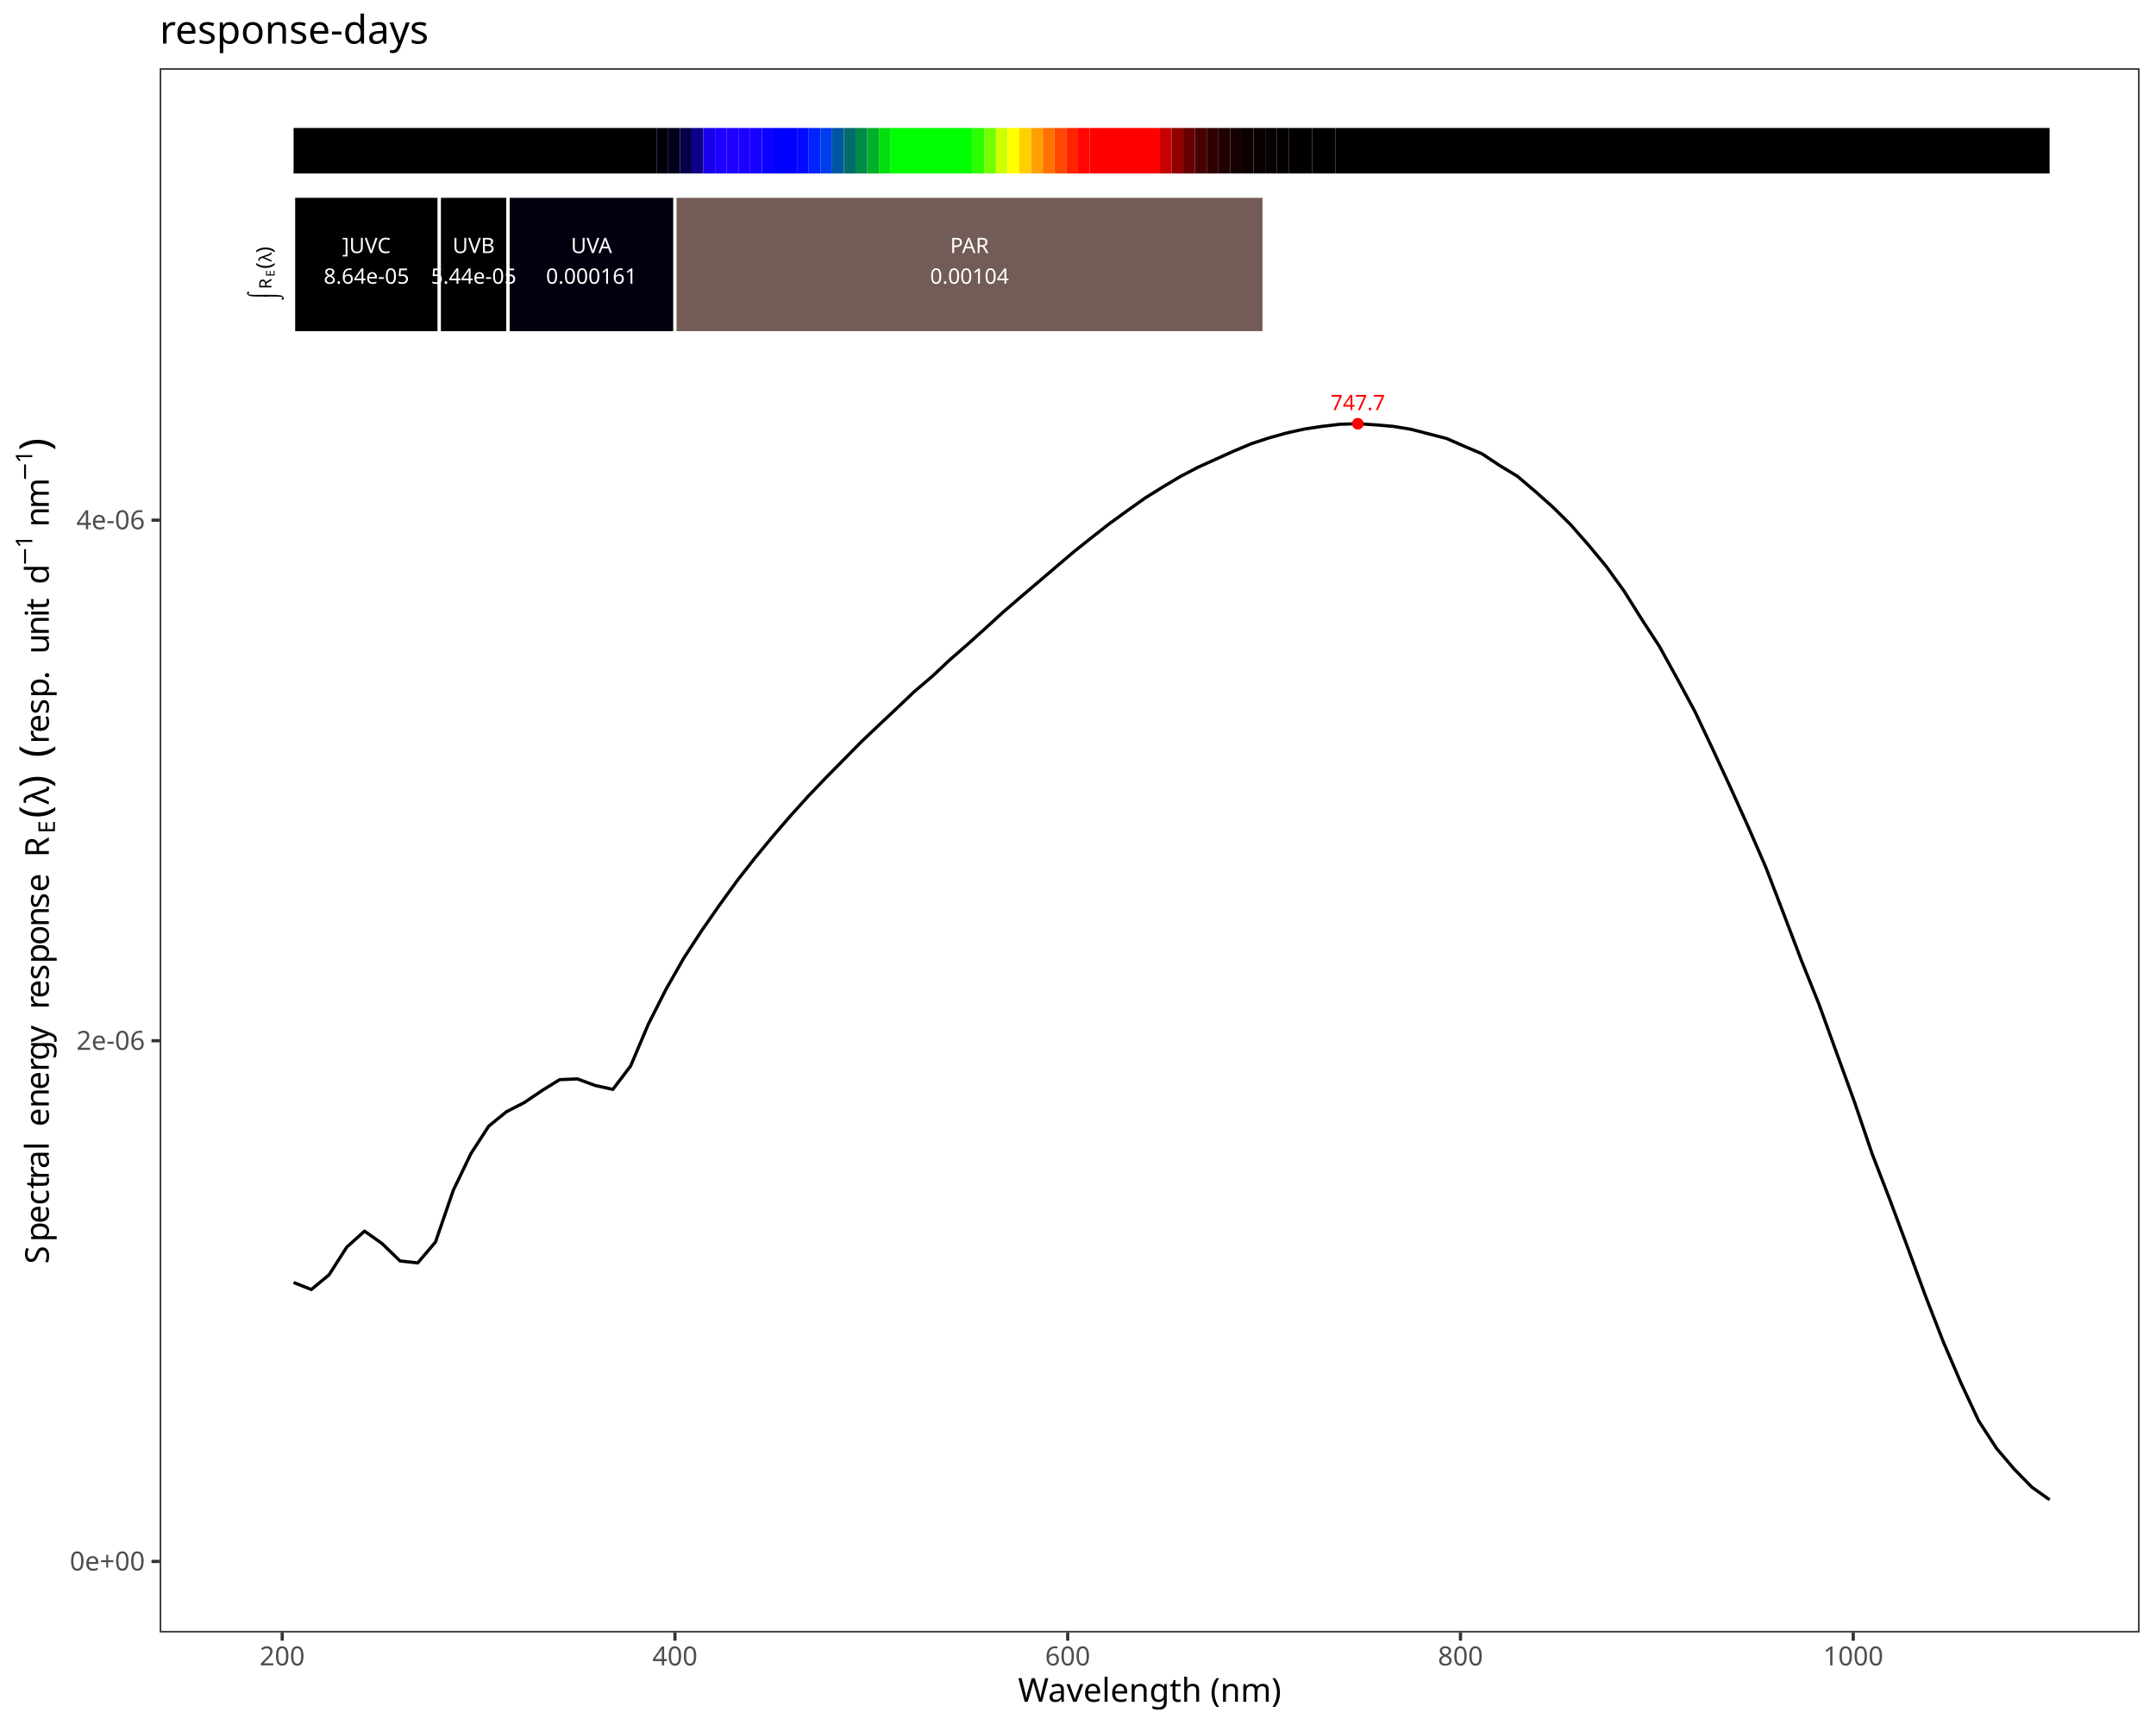
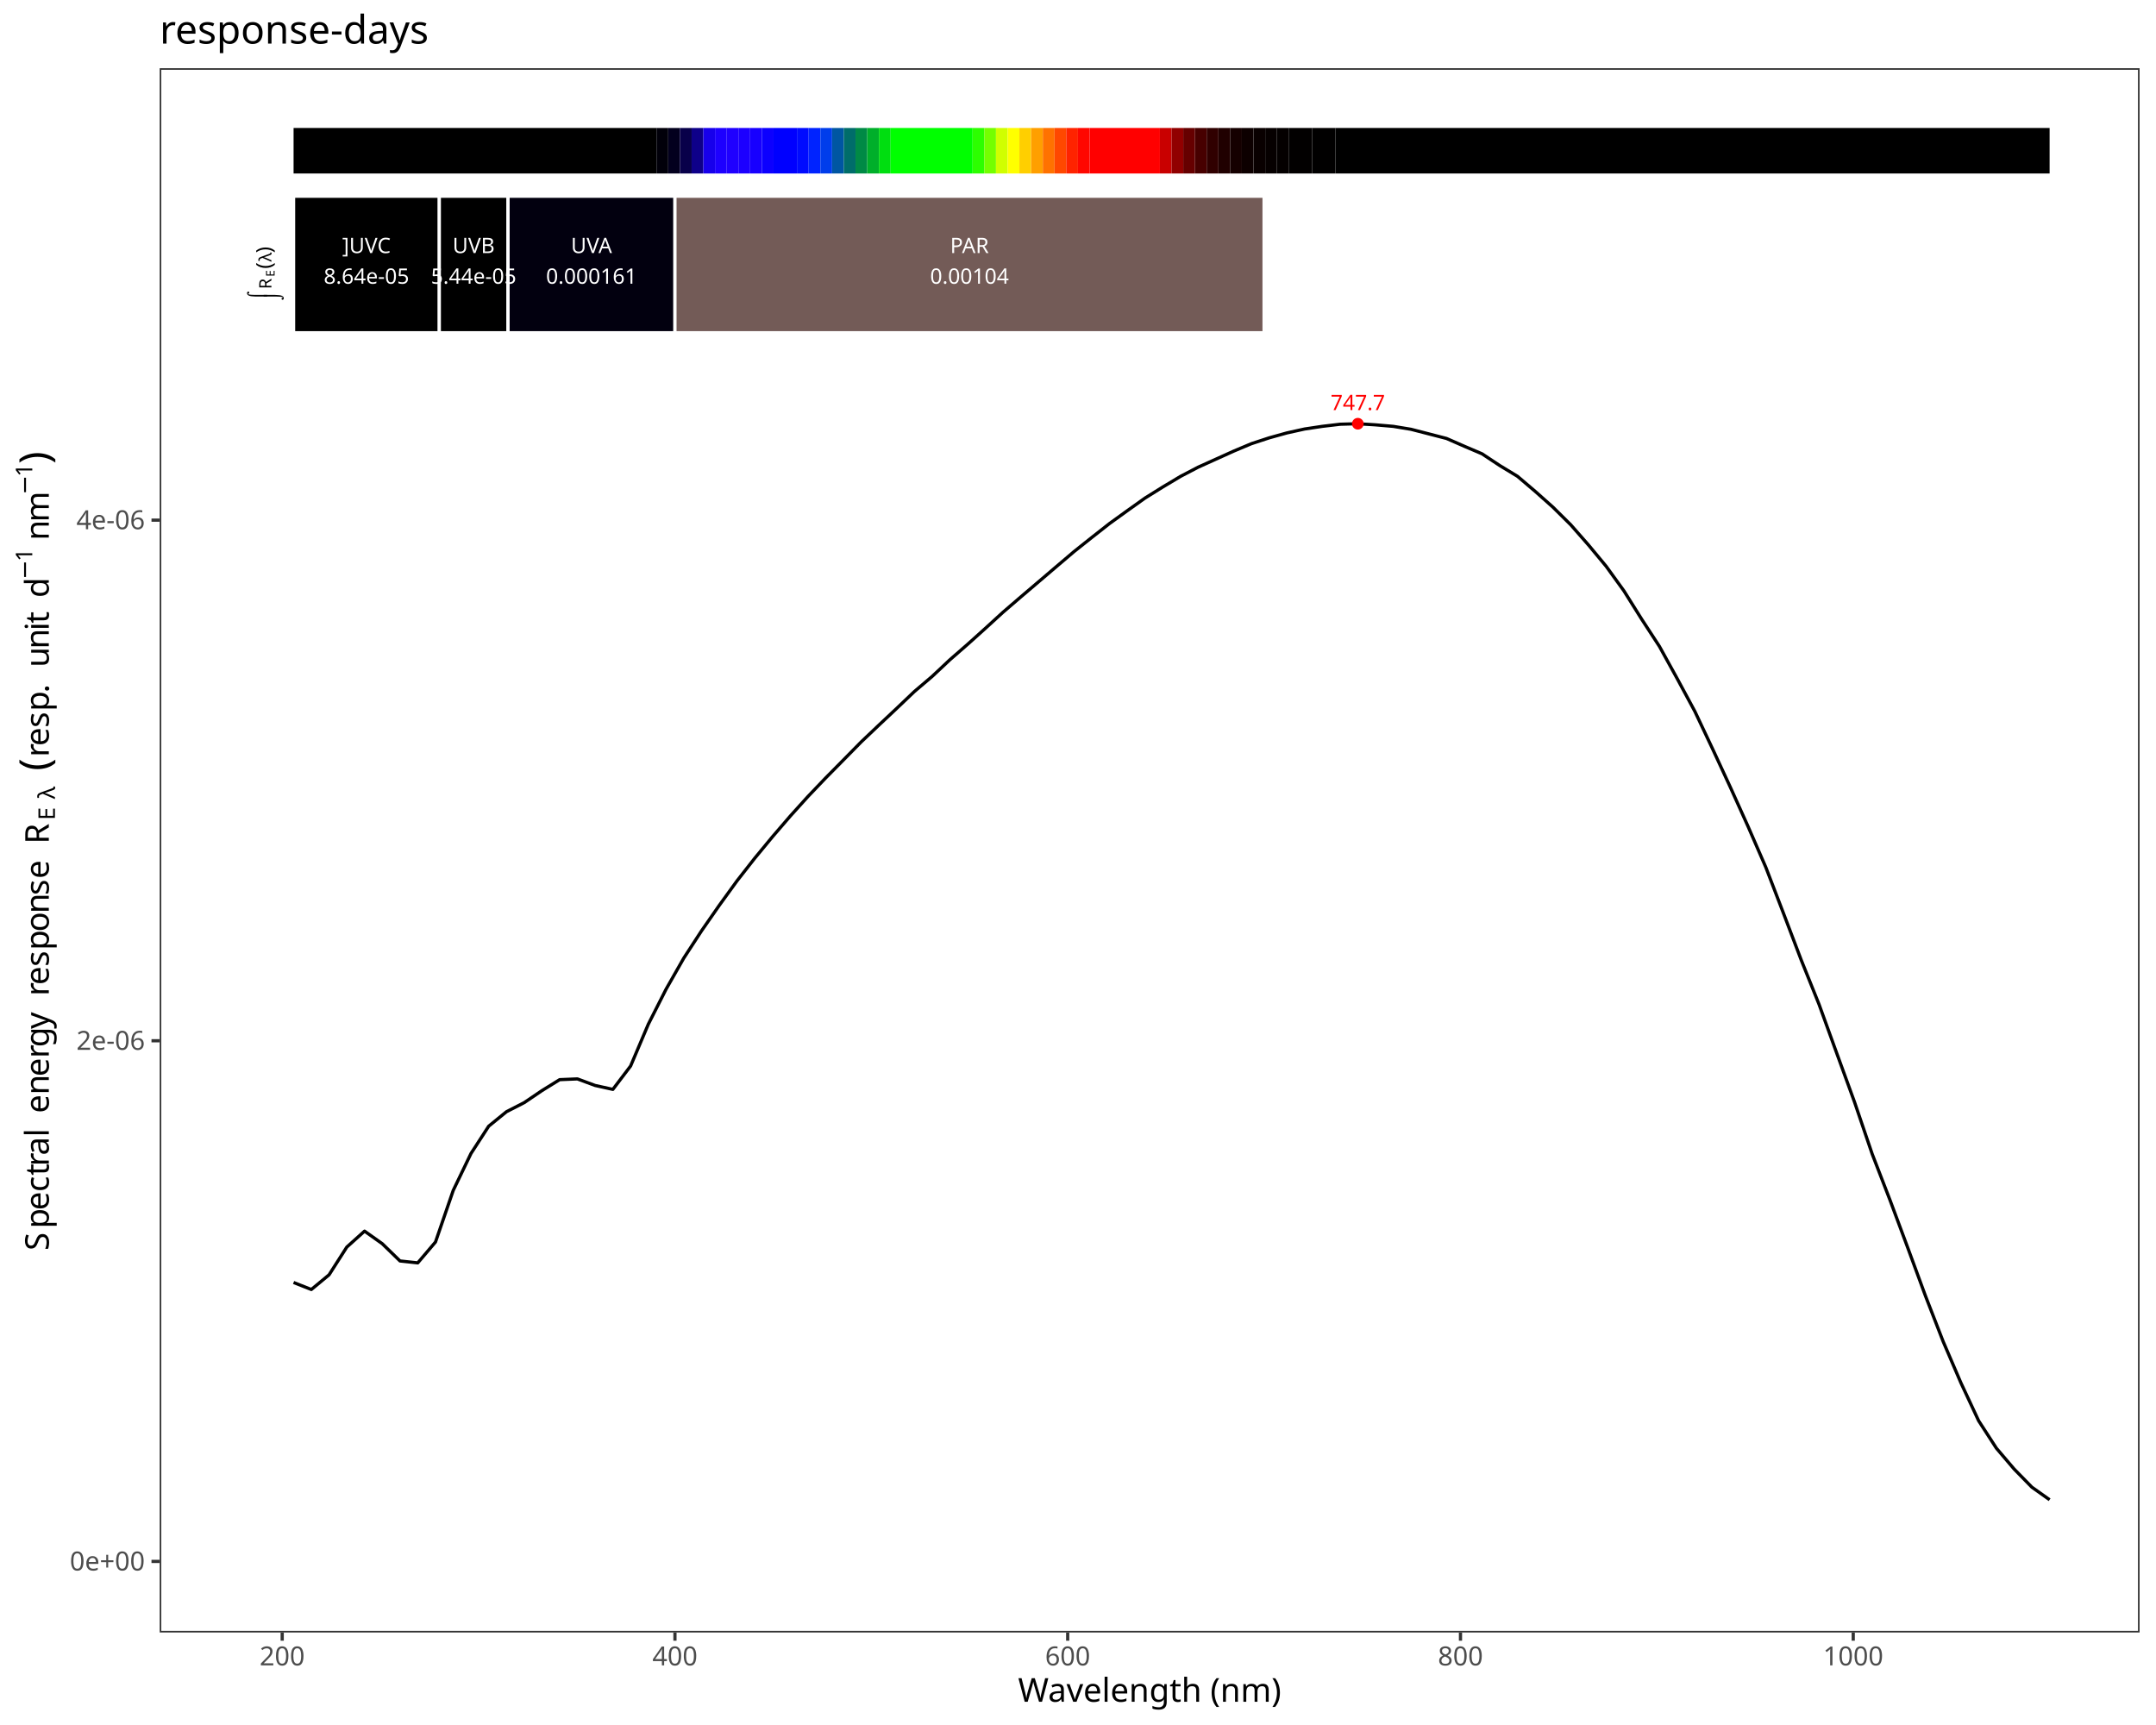
<svg xmlns="http://www.w3.org/2000/svg" class="svglite" data-engine-version="2.0" width="720.00pt" height="576.00pt" viewBox="0 0 720.00 576.00">
  <defs>
    <style type="text/css">
    .svglite line, .svglite polyline, .svglite polygon, .svglite path, .svglite rect, .svglite circle {
      fill: none;
      stroke: #000000;
      stroke-linecap: round;
      stroke-linejoin: round;
      stroke-miterlimit: 10.00;
    }
  </style>
  </defs>
  <rect width="100%" height="100%" style="stroke: none; fill: #FFFFFF;" />
  <defs>
    <clipPath id="cpMC4wMHw3MjAuMDB8MC4wMHw1NzYuMDA=">
      <rect x="0.00" y="0.00" width="720.00" height="576.00" />
    </clipPath>
  </defs>
  <g clip-path="url(#cpMC4wMHw3MjAuMDB8MC4wMHw1NzYuMDA=)">
    <rect x="0.00" y="0.00" width="720.00" height="576.00" style="stroke-width: 1.07; stroke: #FFFFFF; fill: #FFFFFF;" />
  </g>
  <defs>
    <clipPath id="cpNTMuMzN8NzE0LjUyfDIyLjc4fDU0NS4xMQ==">
      <rect x="53.33" y="22.78" width="661.19" height="522.33" />
    </clipPath>
  </defs>
  <g clip-path="url(#cpNTMuMzN8NzE0LjUyfDIyLjc4fDU0NS4xMQ==)">
    <rect x="53.33" y="22.78" width="661.19" height="522.33" style="stroke-width: 1.07; stroke: none; fill: #FFFFFF;" />
    <polyline points="98.04,428.24 103.97,430.58 109.89,425.68 115.81,416.42 121.74,411.09 127.66,415.29 133.58,421.05 139.51,421.69 145.43,414.73 151.36,397.49 157.28,385.18 163.20,376.05 169.13,371.22 175.05,368.19 180.97,364.18 186.90,360.51 192.82,360.26 198.74,362.45 204.67,363.76 210.59,355.96 216.51,341.99 222.44,330.30 228.36,319.91 234.28,310.82 240.21,302.30 246.13,294.13 252.05,286.57 257.98,279.39 263.90,272.51 269.82,265.96 275.75,259.75 281.67,253.76 287.59,247.74 293.52,242.11 299.44,236.55 305.37,230.90 311.29,225.87 317.21,220.31 323.14,215.14 329.06,209.82 334.98,204.41 340.91,199.31 346.83,194.27 352.75,189.22 358.68,184.18 364.60,179.47 370.52,174.82 376.45,170.54 382.37,166.32 388.29,162.63 394.22,159.08 400.14,155.99 406.06,153.32 411.99,150.64 417.91,148.15 423.83,146.21 429.76,144.56 435.68,143.25 441.60,142.36 447.53,141.66 453.45,141.49 459.38,141.86 465.30,142.37 471.22,143.35 477.15,144.88 483.07,146.41 488.99,149.00 494.92,151.53 500.84,155.45 506.76,159.04 512.69,164.08 518.61,169.35 524.53,175.21 530.46,181.96 536.38,189.09 542.30,197.28 548.23,206.74 554.15,215.81 560.07,226.54 566.00,237.54 571.92,250.06 577.84,262.84 583.77,275.98 589.69,289.58 595.61,305.00 601.54,320.61 607.46,335.34 613.38,351.68 619.31,367.96 625.23,385.36 631.16,400.70 637.08,416.59 643.00,432.69 648.93,447.97 654.85,461.75 660.77,474.42 666.70,483.58 672.62,490.53 678.54,496.58 684.47,500.79 " style="stroke-width: 1.07; stroke-linecap: butt;" />
    <text x="453.45" y="136.94" text-anchor="middle" style="font-size: 7.11px; fill: #FF0000; font-family: sans;" textLength="17.80px" lengthAdjust="spacingAndGlyphs">747.7</text>
    <circle cx="453.45" cy="141.49" r="1.95" style="stroke-width: 0.71; stroke: none; fill: #FF0000;" />
    <rect x="98.04" y="42.73" width="121.19" height="15.20" style="stroke-width: 1.07; stroke: none; stroke-linecap: square; stroke-linejoin: miter; fill: #000000;" />
    <rect x="219.24" y="42.73" width="3.91" height="15.20" style="stroke-width: 1.07; stroke: none; stroke-linecap: square; stroke-linejoin: miter; fill: #01000A;" />
    <rect x="223.15" y="42.73" width="3.91" height="15.20" style="stroke-width: 1.07; stroke: none; stroke-linecap: square; stroke-linejoin: miter; fill: #03001E;" />
    <rect x="227.06" y="42.73" width="3.91" height="15.20" style="stroke-width: 1.07; stroke: none; stroke-linecap: square; stroke-linejoin: miter; fill: #08004A;" />
    <rect x="230.97" y="42.73" width="3.91" height="15.20" style="stroke-width: 1.07; stroke: none; stroke-linecap: square; stroke-linejoin: miter; fill: #0E0089;" />
    <rect x="234.88" y="42.73" width="3.91" height="15.20" style="stroke-width: 1.07; stroke: none; stroke-linecap: square; stroke-linejoin: miter; fill: #1700EB;" />
    <rect x="238.79" y="42.73" width="3.91" height="15.20" style="stroke-width: 1.07; stroke: none; stroke-linecap: square; stroke-linejoin: miter; fill: #1D00FF;" />
    <rect x="242.70" y="42.73" width="3.91" height="15.20" style="stroke-width: 1.07; stroke: none; stroke-linecap: square; stroke-linejoin: miter; fill: #1F00FF;" />
    <rect x="246.60" y="42.73" width="3.91" height="15.20" style="stroke-width: 1.07; stroke: none; stroke-linecap: square; stroke-linejoin: miter; fill: #1C00FF;" />
    <rect x="250.51" y="42.73" width="3.91" height="15.20" style="stroke-width: 1.07; stroke: none; stroke-linecap: square; stroke-linejoin: miter; fill: #1700FF;" />
    <rect x="254.42" y="42.73" width="3.91" height="15.20" style="stroke-width: 1.07; stroke: none; stroke-linecap: square; stroke-linejoin: miter; fill: #0C00FF;" />
    <rect x="258.33" y="42.73" width="7.82" height="15.20" style="stroke-width: 1.07; stroke: none; stroke-linecap: square; stroke-linejoin: miter; fill: #0000FF;" />
    <rect x="266.15" y="42.73" width="3.91" height="15.20" style="stroke-width: 1.07; stroke: none; stroke-linecap: square; stroke-linejoin: miter; fill: #000BFF;" />
    <rect x="270.06" y="42.73" width="3.91" height="15.20" style="stroke-width: 1.07; stroke: none; stroke-linecap: square; stroke-linejoin: miter; fill: #0023FF;" />
    <rect x="273.97" y="42.73" width="3.91" height="15.20" style="stroke-width: 1.07; stroke: none; stroke-linecap: square; stroke-linejoin: miter; fill: #003DEB;" />
    <rect x="277.88" y="42.73" width="3.91" height="15.20" style="stroke-width: 1.07; stroke: none; stroke-linecap: square; stroke-linejoin: miter; fill: #0056A2;" />
    <rect x="281.79" y="42.73" width="3.91" height="15.20" style="stroke-width: 1.07; stroke: none; stroke-linecap: square; stroke-linejoin: miter; fill: #006D6A;" />
    <rect x="285.70" y="42.73" width="3.91" height="15.20" style="stroke-width: 1.07; stroke: none; stroke-linecap: square; stroke-linejoin: miter; fill: #008A45;" />
    <rect x="289.61" y="42.73" width="3.91" height="15.20" style="stroke-width: 1.07; stroke: none; stroke-linecap: square; stroke-linejoin: miter; fill: #00AF2A;" />
    <rect x="293.52" y="42.73" width="3.91" height="15.20" style="stroke-width: 1.07; stroke: none; stroke-linecap: square; stroke-linejoin: miter; fill: #00DE10;" />
    <rect x="297.43" y="42.73" width="27.37" height="15.20" style="stroke-width: 1.07; stroke: none; stroke-linecap: square; stroke-linejoin: miter; fill: #00FF00;" />
    <rect x="324.79" y="42.73" width="3.91" height="15.20" style="stroke-width: 1.07; stroke: none; stroke-linecap: square; stroke-linejoin: miter; fill: #2CFF00;" />
    <rect x="328.70" y="42.73" width="3.91" height="15.20" style="stroke-width: 1.07; stroke: none; stroke-linecap: square; stroke-linejoin: miter; fill: #74FF00;" />
    <rect x="332.61" y="42.73" width="3.91" height="15.20" style="stroke-width: 1.07; stroke: none; stroke-linecap: square; stroke-linejoin: miter; fill: #D0FF00;" />
    <rect x="336.52" y="42.73" width="3.91" height="15.20" style="stroke-width: 1.07; stroke: none; stroke-linecap: square; stroke-linejoin: miter; fill: #FFFF00;" />
    <rect x="340.43" y="42.73" width="3.91" height="15.20" style="stroke-width: 1.07; stroke: none; stroke-linecap: square; stroke-linejoin: miter; fill: #FFCF00;" />
    <rect x="344.34" y="42.73" width="3.91" height="15.20" style="stroke-width: 1.07; stroke: none; stroke-linecap: square; stroke-linejoin: miter; fill: #FF9F00;" />
    <rect x="348.25" y="42.73" width="3.91" height="15.20" style="stroke-width: 1.07; stroke: none; stroke-linecap: square; stroke-linejoin: miter; fill: #FF7200;" />
    <rect x="352.16" y="42.73" width="3.91" height="15.20" style="stroke-width: 1.07; stroke: none; stroke-linecap: square; stroke-linejoin: miter; fill: #FF4800;" />
    <rect x="356.07" y="42.73" width="3.91" height="15.20" style="stroke-width: 1.07; stroke: none; stroke-linecap: square; stroke-linejoin: miter; fill: #FF2300;" />
    <rect x="359.98" y="42.73" width="3.91" height="15.20" style="stroke-width: 1.07; stroke: none; stroke-linecap: square; stroke-linejoin: miter; fill: #FF0700;" />
    <rect x="363.89" y="42.73" width="23.46" height="15.20" style="stroke-width: 1.07; stroke: none; stroke-linecap: square; stroke-linejoin: miter; fill: #FF0000;" />
    <rect x="387.35" y="42.73" width="3.91" height="15.20" style="stroke-width: 1.07; stroke: none; stroke-linecap: square; stroke-linejoin: miter; fill: #C90000;" />
    <rect x="391.26" y="42.73" width="3.91" height="15.20" style="stroke-width: 1.07; stroke: none; stroke-linecap: square; stroke-linejoin: miter; fill: #910000;" />
    <rect x="395.16" y="42.73" width="3.91" height="15.20" style="stroke-width: 1.07; stroke: none; stroke-linecap: square; stroke-linejoin: miter; fill: #660000;" />
    <rect x="399.07" y="42.73" width="3.91" height="15.20" style="stroke-width: 1.07; stroke: none; stroke-linecap: square; stroke-linejoin: miter; fill: #470000;" />
    <rect x="402.98" y="42.73" width="3.91" height="15.20" style="stroke-width: 1.07; stroke: none; stroke-linecap: square; stroke-linejoin: miter; fill: #300000;" />
    <rect x="406.89" y="42.73" width="3.91" height="15.20" style="stroke-width: 1.07; stroke: none; stroke-linecap: square; stroke-linejoin: miter; fill: #200000;" />
    <rect x="410.80" y="42.73" width="3.91" height="15.20" style="stroke-width: 1.07; stroke: none; stroke-linecap: square; stroke-linejoin: miter; fill: #150000;" />
    <rect x="414.71" y="42.73" width="3.91" height="15.20" style="stroke-width: 1.07; stroke: none; stroke-linecap: square; stroke-linejoin: miter; fill: #0D0000;" />
    <rect x="418.62" y="42.73" width="3.91" height="15.20" style="stroke-width: 1.07; stroke: none; stroke-linecap: square; stroke-linejoin: miter; fill: #090000;" />
    <rect x="422.53" y="42.73" width="3.91" height="15.20" style="stroke-width: 1.07; stroke: none; stroke-linecap: square; stroke-linejoin: miter; fill: #060000;" />
    <rect x="426.44" y="42.73" width="3.91" height="15.20" style="stroke-width: 1.07; stroke: none; stroke-linecap: square; stroke-linejoin: miter; fill: #040000;" />
    <rect x="430.35" y="42.73" width="7.82" height="15.20" style="stroke-width: 1.07; stroke: none; stroke-linecap: square; stroke-linejoin: miter; fill: #020000;" />
    <rect x="438.17" y="42.73" width="7.82" height="15.20" style="stroke-width: 1.07; stroke: none; stroke-linecap: square; stroke-linejoin: miter; fill: #010000;" />
    <rect x="445.99" y="42.73" width="238.48" height="15.20" style="stroke-width: 1.07; stroke: none; stroke-linecap: square; stroke-linejoin: miter; fill: #000000;" />
    <rect x="98.04" y="65.52" width="48.66" height="45.59" style="stroke-width: 1.07; stroke: #FFFFFF; stroke-linecap: square; stroke-linejoin: miter; fill: #000000;" />
    <rect x="146.71" y="65.52" width="22.95" height="45.59" style="stroke-width: 1.07; stroke: #FFFFFF; stroke-linecap: square; stroke-linejoin: miter; fill: #000000;" />
    <rect x="169.66" y="65.52" width="55.74" height="45.59" style="stroke-width: 1.07; stroke: #FFFFFF; stroke-linecap: square; stroke-linejoin: miter; fill: #02000F;" />
    <rect x="225.40" y="65.52" width="196.74" height="45.59" style="stroke-width: 1.07; stroke: #FFFFFF; stroke-linecap: square; stroke-linejoin: miter; fill: #735B57;" />
    <text x="122.38" y="84.50" text-anchor="middle" style="font-size: 7.11px; fill: #FFFFFF; font-family: sans;" textLength="17.00px" lengthAdjust="spacingAndGlyphs">]UVC</text>
    <text x="122.38" y="94.74" text-anchor="middle" style="font-size: 7.11px; fill: #FFFFFF; font-family: sans;" textLength="28.08px" lengthAdjust="spacingAndGlyphs">8.64e-05</text>
    <text x="158.18" y="84.50" text-anchor="middle" style="font-size: 7.11px; fill: #FFFFFF; font-family: sans;" textLength="14.63px" lengthAdjust="spacingAndGlyphs">UVB</text>
    <text x="158.18" y="94.74" text-anchor="middle" style="font-size: 7.11px; fill: #FFFFFF; font-family: sans;" textLength="28.08px" lengthAdjust="spacingAndGlyphs">5.44e-05</text>
    <text x="197.53" y="84.50" text-anchor="middle" style="font-size: 7.11px; fill: #FFFFFF; font-family: sans;" textLength="14.63px" lengthAdjust="spacingAndGlyphs">UVA</text>
    <text x="197.53" y="94.74" text-anchor="middle" style="font-size: 7.11px; fill: #FFFFFF; font-family: sans;" textLength="29.67px" lengthAdjust="spacingAndGlyphs">0.000161</text>
    <text x="323.77" y="84.50" text-anchor="middle" style="font-size: 7.11px; fill: #FFFFFF; font-family: sans;" textLength="14.63px" lengthAdjust="spacingAndGlyphs">PAR</text>
    <text x="323.77" y="94.74" text-anchor="middle" style="font-size: 7.11px; fill: #FFFFFF; font-family: sans;" textLength="25.71px" lengthAdjust="spacingAndGlyphs">0.00104</text>
    <text transform="translate(87.78,100.21) rotate(-90)" style="font-size: 5.69px; font-family: sans;" textLength="3.69px" lengthAdjust="spacingAndGlyphs">⌠</text>
    <text transform="translate(93.42,100.21) rotate(-90)" style="font-size: 5.69px; font-family: sans;" textLength="3.69px" lengthAdjust="spacingAndGlyphs">⌡</text>
    <text transform="translate(90.64,96.51) rotate(-90)" style="font-size: 5.69px; font-family: sans;" textLength="4.11px" lengthAdjust="spacingAndGlyphs">R</text>
    <text transform="translate(91.70,92.40) rotate(-90)" style="font-size: 3.98px; font-family: sans;" textLength="2.66px" lengthAdjust="spacingAndGlyphs">E</text>
    <text transform="translate(90.64,89.75) rotate(-90)" style="font-size: 7.11px; font-family: sans;" textLength="2.37px" lengthAdjust="spacingAndGlyphs">(</text>
    <text transform="translate(90.64,87.38) rotate(-90)" style="font-size: 5.69px; font-family: sans;" textLength="2.90px" lengthAdjust="spacingAndGlyphs">λ</text>
    <text transform="translate(90.64,84.48) rotate(-90)" style="font-size: 7.11px; font-family: sans;" textLength="2.36px" lengthAdjust="spacingAndGlyphs">)</text>
    <rect x="53.33" y="22.78" width="661.19" height="522.33" style="stroke-width: 1.07; stroke: #333333;" />
  </g>
  <g clip-path="url(#cpMC4wMHw3MjAuMDB8MC4wMHw1NzYuMDA=)">
    <text x="48.40" y="524.40" text-anchor="end" style="font-size: 8.80px; fill: #4D4D4D; font-family: sans;" textLength="24.72px" lengthAdjust="spacingAndGlyphs">0e+00</text>
    <text x="48.40" y="350.55" text-anchor="end" style="font-size: 8.80px; fill: #4D4D4D; font-family: sans;" textLength="22.51px" lengthAdjust="spacingAndGlyphs">2e-06</text>
    <text x="48.40" y="176.71" text-anchor="end" style="font-size: 8.80px; fill: #4D4D4D; font-family: sans;" textLength="22.51px" lengthAdjust="spacingAndGlyphs">4e-06</text>
    <polyline points="50.59,521.37 53.33,521.37 " style="stroke-width: 1.07; stroke: #333333; stroke-linecap: butt;" />
    <polyline points="50.59,347.52 53.33,347.52 " style="stroke-width: 1.07; stroke: #333333; stroke-linecap: butt;" />
    <polyline points="50.59,173.68 53.33,173.68 " style="stroke-width: 1.07; stroke: #333333; stroke-linecap: butt;" />
    <polyline points="94.24,547.85 94.24,545.11 " style="stroke-width: 1.07; stroke: #333333; stroke-linecap: butt;" />
    <polyline points="225.40,547.85 225.40,545.11 " style="stroke-width: 1.07; stroke: #333333; stroke-linecap: butt;" />
    <polyline points="356.56,547.85 356.56,545.11 " style="stroke-width: 1.07; stroke: #333333; stroke-linecap: butt;" />
    <polyline points="487.73,547.85 487.73,545.11 " style="stroke-width: 1.07; stroke: #333333; stroke-linecap: butt;" />
    <polyline points="618.89,547.85 618.89,545.11 " style="stroke-width: 1.07; stroke: #333333; stroke-linecap: butt;" />
    <text x="94.24" y="556.10" text-anchor="middle" style="font-size: 8.80px; fill: #4D4D4D; font-family: sans;" textLength="14.68px" lengthAdjust="spacingAndGlyphs">200</text>
    <text x="225.40" y="556.10" text-anchor="middle" style="font-size: 8.80px; fill: #4D4D4D; font-family: sans;" textLength="14.68px" lengthAdjust="spacingAndGlyphs">400</text>
    <text x="356.56" y="556.10" text-anchor="middle" style="font-size: 8.80px; fill: #4D4D4D; font-family: sans;" textLength="14.68px" lengthAdjust="spacingAndGlyphs">600</text>
    <text x="487.73" y="556.10" text-anchor="middle" style="font-size: 8.80px; fill: #4D4D4D; font-family: sans;" textLength="14.68px" lengthAdjust="spacingAndGlyphs">800</text>
    <text x="618.89" y="556.10" text-anchor="middle" style="font-size: 8.80px; fill: #4D4D4D; font-family: sans;" textLength="19.58px" lengthAdjust="spacingAndGlyphs">1000</text>
    <text x="383.93" y="568.24" text-anchor="middle" style="font-size: 11.00px; font-family: sans;" textLength="83.76px" lengthAdjust="spacingAndGlyphs">Wavelength (nm)</text>
-     <text transform="translate(16.30,422.03) rotate(-90)" style="font-size: 11.00px; font-family: sans;" textLength="7.34px" lengthAdjust="spacingAndGlyphs">S</text>
-     <text transform="translate(16.30,414.69) rotate(-90)" style="font-size: 11.00px; font-family: sans;" textLength="6.12px" lengthAdjust="spacingAndGlyphs">p</text>
-     <text transform="translate(16.30,408.57) rotate(-90)" style="font-size: 11.00px; font-family: sans;" textLength="6.12px" lengthAdjust="spacingAndGlyphs">e</text>
-     <text transform="translate(16.30,402.45) rotate(-90)" style="font-size: 11.00px; font-family: sans;" textLength="5.50px" lengthAdjust="spacingAndGlyphs">c</text>
-     <text transform="translate(16.30,396.95) rotate(-90)" style="font-size: 11.00px; font-family: sans;" textLength="3.06px" lengthAdjust="spacingAndGlyphs">t</text>
-     <text transform="translate(16.30,393.89) rotate(-90)" style="font-size: 11.00px; font-family: sans;" textLength="3.66px" lengthAdjust="spacingAndGlyphs">r</text>
-     <text transform="translate(16.30,390.23) rotate(-90)" style="font-size: 11.00px; font-family: sans;" textLength="6.12px" lengthAdjust="spacingAndGlyphs">a</text>
-     <text transform="translate(16.30,384.11) rotate(-90)" style="font-size: 11.00px; font-family: sans;" textLength="2.44px" lengthAdjust="spacingAndGlyphs">l</text>
-     <text transform="translate(16.30,381.67) rotate(-90)" style="font-size: 11.00px; font-family: sans;" textLength="2.75px" lengthAdjust="spacingAndGlyphs"> </text>
-     <text transform="translate(16.30,378.91) rotate(-90)" style="font-size: 11.00px; font-family: sans;" textLength="2.75px" lengthAdjust="spacingAndGlyphs"> </text>
-     <text transform="translate(16.30,376.16) rotate(-90)" style="font-size: 11.00px; font-family: sans;" textLength="6.12px" lengthAdjust="spacingAndGlyphs">e</text>
-     <text transform="translate(16.30,370.04) rotate(-90)" style="font-size: 11.00px; font-family: sans;" textLength="6.12px" lengthAdjust="spacingAndGlyphs">n</text>
-     <text transform="translate(16.30,363.93) rotate(-90)" style="font-size: 11.00px; font-family: sans;" textLength="6.12px" lengthAdjust="spacingAndGlyphs">e</text>
-     <text transform="translate(16.30,357.81) rotate(-90)" style="font-size: 11.00px; font-family: sans;" textLength="3.66px" lengthAdjust="spacingAndGlyphs">r</text>
-     <text transform="translate(16.30,354.14) rotate(-90)" style="font-size: 11.00px; font-family: sans;" textLength="6.12px" lengthAdjust="spacingAndGlyphs">g</text>
-     <text transform="translate(16.30,348.03) rotate(-90)" style="font-size: 11.00px; font-family: sans;" textLength="5.50px" lengthAdjust="spacingAndGlyphs">y</text>
-     <text transform="translate(16.30,342.52) rotate(-90)" style="font-size: 11.00px; font-family: sans;" textLength="2.75px" lengthAdjust="spacingAndGlyphs"> </text>
-     <text transform="translate(16.30,339.77) rotate(-90)" style="font-size: 11.00px; font-family: sans;" textLength="2.75px" lengthAdjust="spacingAndGlyphs"> </text>
-     <text transform="translate(16.30,337.02) rotate(-90)" style="font-size: 11.00px; font-family: sans;" textLength="3.66px" lengthAdjust="spacingAndGlyphs">r</text>
-     <text transform="translate(16.30,333.35) rotate(-90)" style="font-size: 11.00px; font-family: sans;" textLength="6.12px" lengthAdjust="spacingAndGlyphs">e</text>
-     <text transform="translate(16.30,327.24) rotate(-90)" style="font-size: 11.00px; font-family: sans;" textLength="5.50px" lengthAdjust="spacingAndGlyphs">s</text>
-     <text transform="translate(16.30,321.73) rotate(-90)" style="font-size: 11.00px; font-family: sans;" textLength="6.12px" lengthAdjust="spacingAndGlyphs">p</text>
-     <text transform="translate(16.30,315.61) rotate(-90)" style="font-size: 11.00px; font-family: sans;" textLength="6.12px" lengthAdjust="spacingAndGlyphs">o</text>
-     <text transform="translate(16.30,309.50) rotate(-90)" style="font-size: 11.00px; font-family: sans;" textLength="6.12px" lengthAdjust="spacingAndGlyphs">n</text>
-     <text transform="translate(16.30,303.38) rotate(-90)" style="font-size: 11.00px; font-family: sans;" textLength="5.50px" lengthAdjust="spacingAndGlyphs">s</text>
-     <text transform="translate(16.30,297.87) rotate(-90)" style="font-size: 11.00px; font-family: sans;" textLength="6.12px" lengthAdjust="spacingAndGlyphs">e</text>
-     <text transform="translate(16.30,291.75) rotate(-90)" style="font-size: 11.00px; font-family: sans;" textLength="2.75px" lengthAdjust="spacingAndGlyphs"> </text>
-     <text transform="translate(16.30,289.00) rotate(-90)" style="font-size: 11.00px; font-family: sans;" textLength="2.75px" lengthAdjust="spacingAndGlyphs"> </text>
-     <text transform="translate(16.30,286.25) rotate(-90)" style="font-size: 11.00px; font-family: sans;" textLength="7.95px" lengthAdjust="spacingAndGlyphs">R</text>
-     <text transform="translate(18.34,278.30) rotate(-90)" style="font-size: 7.70px; font-family: sans;" textLength="5.14px" lengthAdjust="spacingAndGlyphs">E</text>
-     <text transform="translate(16.30,273.17) rotate(-90)" style="font-size: 13.75px; font-family: sans;" textLength="4.58px" lengthAdjust="spacingAndGlyphs">(</text>
-     <text transform="translate(16.30,268.59) rotate(-90)" style="font-size: 11.00px; font-family: sans;" textLength="5.60px" lengthAdjust="spacingAndGlyphs">λ</text>
-     <text transform="translate(16.30,262.98) rotate(-90)" style="font-size: 13.75px; font-family: sans;" textLength="4.57px" lengthAdjust="spacingAndGlyphs">)</text>
-     <text transform="translate(16.30,258.41) rotate(-90)" style="font-size: 11.00px; font-family: sans;" textLength="2.75px" lengthAdjust="spacingAndGlyphs"> </text>
-     <text transform="translate(16.30,255.66) rotate(-90)" style="font-size: 11.00px; font-family: sans;" textLength="2.75px" lengthAdjust="spacingAndGlyphs"> </text>
-     <text transform="translate(16.30,252.91) rotate(-90)" style="font-size: 13.75px; font-family: sans;" textLength="4.58px" lengthAdjust="spacingAndGlyphs">(</text>
-     <text transform="translate(16.30,248.33) rotate(-90)" style="font-size: 11.00px; font-family: sans;" textLength="3.66px" lengthAdjust="spacingAndGlyphs">r</text>
-     <text transform="translate(16.30,244.67) rotate(-90)" style="font-size: 11.00px; font-family: sans;" textLength="6.12px" lengthAdjust="spacingAndGlyphs">e</text>
-     <text transform="translate(16.30,238.55) rotate(-90)" style="font-size: 11.00px; font-family: sans;" textLength="5.50px" lengthAdjust="spacingAndGlyphs">s</text>
-     <text transform="translate(16.30,233.05) rotate(-90)" style="font-size: 11.00px; font-family: sans;" textLength="6.12px" lengthAdjust="spacingAndGlyphs">p</text>
-     <text transform="translate(16.30,226.93) rotate(-90)" style="font-size: 11.00px; font-family: sans;" textLength="3.06px" lengthAdjust="spacingAndGlyphs">.</text>
-     <text transform="translate(16.30,223.87) rotate(-90)" style="font-size: 11.00px; font-family: sans;" textLength="2.75px" lengthAdjust="spacingAndGlyphs"> </text>
-     <text transform="translate(16.30,221.12) rotate(-90)" style="font-size: 11.00px; font-family: sans;" textLength="2.75px" lengthAdjust="spacingAndGlyphs"> </text>
-     <text transform="translate(16.30,218.37) rotate(-90)" style="font-size: 11.00px; font-family: sans;" textLength="6.12px" lengthAdjust="spacingAndGlyphs">u</text>
-     <text transform="translate(16.30,212.25) rotate(-90)" style="font-size: 11.00px; font-family: sans;" textLength="6.12px" lengthAdjust="spacingAndGlyphs">n</text>
-     <text transform="translate(16.30,206.13) rotate(-90)" style="font-size: 11.00px; font-family: sans;" textLength="2.44px" lengthAdjust="spacingAndGlyphs">i</text>
-     <text transform="translate(16.30,203.69) rotate(-90)" style="font-size: 11.00px; font-family: sans;" textLength="3.06px" lengthAdjust="spacingAndGlyphs">t</text>
-     <text transform="translate(16.30,200.63) rotate(-90)" style="font-size: 11.00px; font-family: sans;" textLength="2.75px" lengthAdjust="spacingAndGlyphs"> </text>
-     <text transform="translate(16.30,197.88) rotate(-90)" style="font-size: 11.00px; font-family: sans;" textLength="2.75px" lengthAdjust="spacingAndGlyphs"> </text>
-     <text transform="translate(16.30,195.13) rotate(-90)" style="font-size: 11.00px; font-family: sans;" textLength="6.12px" lengthAdjust="spacingAndGlyphs">d</text>
-     <text transform="translate(10.78,189.01) rotate(-90)" style="font-size: 7.70px; font-family: sans;" textLength="5.98px" lengthAdjust="spacingAndGlyphs">−</text>
-     <text transform="translate(10.78,183.03) rotate(-90)" style="font-size: 7.70px; font-family: sans;" textLength="4.28px" lengthAdjust="spacingAndGlyphs">1</text>
-     <text transform="translate(16.30,178.74) rotate(-90)" style="font-size: 11.00px; font-family: sans;" textLength="2.75px" lengthAdjust="spacingAndGlyphs"> </text>
-     <text transform="translate(16.30,175.99) rotate(-90)" style="font-size: 11.00px; font-family: sans;" textLength="6.12px" lengthAdjust="spacingAndGlyphs">n</text>
-     <text transform="translate(16.30,169.87) rotate(-90)" style="font-size: 11.00px; font-family: sans;" textLength="9.17px" lengthAdjust="spacingAndGlyphs">m</text>
-     <text transform="translate(10.78,160.71) rotate(-90)" style="font-size: 7.70px; font-family: sans;" textLength="5.98px" lengthAdjust="spacingAndGlyphs">−</text>
-     <text transform="translate(10.78,154.72) rotate(-90)" style="font-size: 7.70px; font-family: sans;" textLength="4.28px" lengthAdjust="spacingAndGlyphs">1</text>
-     <text transform="translate(16.30,150.44) rotate(-90)" style="font-size: 13.75px; font-family: sans;" textLength="4.57px" lengthAdjust="spacingAndGlyphs">)</text>
+     <text transform="translate(16.30,417.57) rotate(-90)" style="font-size: 11.00px; font-family: sans;" textLength="7.34px" lengthAdjust="spacingAndGlyphs">S</text>
+     <text transform="translate(16.30,410.23) rotate(-90)" style="font-size: 11.00px; font-family: sans;" textLength="6.12px" lengthAdjust="spacingAndGlyphs">p</text>
+     <text transform="translate(16.30,404.12) rotate(-90)" style="font-size: 11.00px; font-family: sans;" textLength="6.12px" lengthAdjust="spacingAndGlyphs">e</text>
+     <text transform="translate(16.30,398.00) rotate(-90)" style="font-size: 11.00px; font-family: sans;" textLength="5.50px" lengthAdjust="spacingAndGlyphs">c</text>
+     <text transform="translate(16.30,392.49) rotate(-90)" style="font-size: 11.00px; font-family: sans;" textLength="3.06px" lengthAdjust="spacingAndGlyphs">t</text>
+     <text transform="translate(16.30,389.44) rotate(-90)" style="font-size: 11.00px; font-family: sans;" textLength="3.66px" lengthAdjust="spacingAndGlyphs">r</text>
+     <text transform="translate(16.30,385.77) rotate(-90)" style="font-size: 11.00px; font-family: sans;" textLength="6.12px" lengthAdjust="spacingAndGlyphs">a</text>
+     <text transform="translate(16.30,379.66) rotate(-90)" style="font-size: 11.00px; font-family: sans;" textLength="2.44px" lengthAdjust="spacingAndGlyphs">l</text>
+     <text transform="translate(16.30,377.21) rotate(-90)" style="font-size: 11.00px; font-family: sans;" textLength="2.75px" lengthAdjust="spacingAndGlyphs"> </text>
+     <text transform="translate(16.30,374.46) rotate(-90)" style="font-size: 11.00px; font-family: sans;" textLength="2.75px" lengthAdjust="spacingAndGlyphs"> </text>
+     <text transform="translate(16.30,371.71) rotate(-90)" style="font-size: 11.00px; font-family: sans;" textLength="6.12px" lengthAdjust="spacingAndGlyphs">e</text>
+     <text transform="translate(16.30,365.59) rotate(-90)" style="font-size: 11.00px; font-family: sans;" textLength="6.12px" lengthAdjust="spacingAndGlyphs">n</text>
+     <text transform="translate(16.30,359.47) rotate(-90)" style="font-size: 11.00px; font-family: sans;" textLength="6.12px" lengthAdjust="spacingAndGlyphs">e</text>
+     <text transform="translate(16.30,353.36) rotate(-90)" style="font-size: 11.00px; font-family: sans;" textLength="3.66px" lengthAdjust="spacingAndGlyphs">r</text>
+     <text transform="translate(16.30,349.69) rotate(-90)" style="font-size: 11.00px; font-family: sans;" textLength="6.12px" lengthAdjust="spacingAndGlyphs">g</text>
+     <text transform="translate(16.30,343.57) rotate(-90)" style="font-size: 11.00px; font-family: sans;" textLength="5.50px" lengthAdjust="spacingAndGlyphs">y</text>
+     <text transform="translate(16.30,338.07) rotate(-90)" style="font-size: 11.00px; font-family: sans;" textLength="2.75px" lengthAdjust="spacingAndGlyphs"> </text>
+     <text transform="translate(16.30,335.32) rotate(-90)" style="font-size: 11.00px; font-family: sans;" textLength="2.75px" lengthAdjust="spacingAndGlyphs"> </text>
+     <text transform="translate(16.30,332.57) rotate(-90)" style="font-size: 11.00px; font-family: sans;" textLength="3.66px" lengthAdjust="spacingAndGlyphs">r</text>
+     <text transform="translate(16.30,328.90) rotate(-90)" style="font-size: 11.00px; font-family: sans;" textLength="6.12px" lengthAdjust="spacingAndGlyphs">e</text>
+     <text transform="translate(16.30,322.78) rotate(-90)" style="font-size: 11.00px; font-family: sans;" textLength="5.50px" lengthAdjust="spacingAndGlyphs">s</text>
+     <text transform="translate(16.30,317.28) rotate(-90)" style="font-size: 11.00px; font-family: sans;" textLength="6.12px" lengthAdjust="spacingAndGlyphs">p</text>
+     <text transform="translate(16.30,311.16) rotate(-90)" style="font-size: 11.00px; font-family: sans;" textLength="6.12px" lengthAdjust="spacingAndGlyphs">o</text>
+     <text transform="translate(16.30,305.04) rotate(-90)" style="font-size: 11.00px; font-family: sans;" textLength="6.12px" lengthAdjust="spacingAndGlyphs">n</text>
+     <text transform="translate(16.30,298.93) rotate(-90)" style="font-size: 11.00px; font-family: sans;" textLength="5.50px" lengthAdjust="spacingAndGlyphs">s</text>
+     <text transform="translate(16.30,293.42) rotate(-90)" style="font-size: 11.00px; font-family: sans;" textLength="6.12px" lengthAdjust="spacingAndGlyphs">e</text>
+     <text transform="translate(16.30,287.30) rotate(-90)" style="font-size: 11.00px; font-family: sans;" textLength="2.75px" lengthAdjust="spacingAndGlyphs"> </text>
+     <text transform="translate(16.30,284.55) rotate(-90)" style="font-size: 11.00px; font-family: sans;" textLength="2.75px" lengthAdjust="spacingAndGlyphs"> </text>
+     <text transform="translate(16.30,281.80) rotate(-90)" style="font-size: 11.00px; font-family: sans;" textLength="7.95px" lengthAdjust="spacingAndGlyphs">R</text>
+     <text transform="translate(18.34,273.85) rotate(-90)" style="font-size: 7.70px; font-family: sans;" textLength="5.14px" lengthAdjust="spacingAndGlyphs">E</text>
+     <text transform="translate(18.34,268.71) rotate(-90)" style="font-size: 7.70px; font-family: sans;" textLength="1.93px" lengthAdjust="spacingAndGlyphs"> </text>
+     <text transform="translate(18.34,266.79) rotate(-90)" style="font-size: 7.70px; font-family: sans;" textLength="3.92px" lengthAdjust="spacingAndGlyphs">λ</text>
+     <text transform="translate(16.30,262.87) rotate(-90)" style="font-size: 11.00px; font-family: sans;" textLength="2.75px" lengthAdjust="spacingAndGlyphs"> </text>
+     <text transform="translate(16.30,260.11) rotate(-90)" style="font-size: 11.00px; font-family: sans;" textLength="2.75px" lengthAdjust="spacingAndGlyphs"> </text>
+     <text transform="translate(16.30,257.36) rotate(-90)" style="font-size: 13.75px; font-family: sans;" textLength="4.58px" lengthAdjust="spacingAndGlyphs">(</text>
+     <text transform="translate(16.30,252.78) rotate(-90)" style="font-size: 11.00px; font-family: sans;" textLength="3.66px" lengthAdjust="spacingAndGlyphs">r</text>
+     <text transform="translate(16.30,249.12) rotate(-90)" style="font-size: 11.00px; font-family: sans;" textLength="6.12px" lengthAdjust="spacingAndGlyphs">e</text>
+     <text transform="translate(16.30,243.00) rotate(-90)" style="font-size: 11.00px; font-family: sans;" textLength="5.50px" lengthAdjust="spacingAndGlyphs">s</text>
+     <text transform="translate(16.30,237.50) rotate(-90)" style="font-size: 11.00px; font-family: sans;" textLength="6.12px" lengthAdjust="spacingAndGlyphs">p</text>
+     <text transform="translate(16.30,231.38) rotate(-90)" style="font-size: 11.00px; font-family: sans;" textLength="3.06px" lengthAdjust="spacingAndGlyphs">.</text>
+     <text transform="translate(16.30,228.32) rotate(-90)" style="font-size: 11.00px; font-family: sans;" textLength="2.75px" lengthAdjust="spacingAndGlyphs"> </text>
+     <text transform="translate(16.30,225.57) rotate(-90)" style="font-size: 11.00px; font-family: sans;" textLength="2.75px" lengthAdjust="spacingAndGlyphs"> </text>
+     <text transform="translate(16.30,222.82) rotate(-90)" style="font-size: 11.00px; font-family: sans;" textLength="6.12px" lengthAdjust="spacingAndGlyphs">u</text>
+     <text transform="translate(16.30,216.70) rotate(-90)" style="font-size: 11.00px; font-family: sans;" textLength="6.12px" lengthAdjust="spacingAndGlyphs">n</text>
+     <text transform="translate(16.30,210.58) rotate(-90)" style="font-size: 11.00px; font-family: sans;" textLength="2.44px" lengthAdjust="spacingAndGlyphs">i</text>
+     <text transform="translate(16.30,208.14) rotate(-90)" style="font-size: 11.00px; font-family: sans;" textLength="3.06px" lengthAdjust="spacingAndGlyphs">t</text>
+     <text transform="translate(16.30,205.08) rotate(-90)" style="font-size: 11.00px; font-family: sans;" textLength="2.75px" lengthAdjust="spacingAndGlyphs"> </text>
+     <text transform="translate(16.30,202.33) rotate(-90)" style="font-size: 11.00px; font-family: sans;" textLength="2.75px" lengthAdjust="spacingAndGlyphs"> </text>
+     <text transform="translate(16.30,199.58) rotate(-90)" style="font-size: 11.00px; font-family: sans;" textLength="6.12px" lengthAdjust="spacingAndGlyphs">d</text>
+     <text transform="translate(10.78,193.46) rotate(-90)" style="font-size: 7.70px; font-family: sans;" textLength="5.98px" lengthAdjust="spacingAndGlyphs">−</text>
+     <text transform="translate(10.78,187.48) rotate(-90)" style="font-size: 7.70px; font-family: sans;" textLength="4.28px" lengthAdjust="spacingAndGlyphs">1</text>
+     <text transform="translate(16.30,183.20) rotate(-90)" style="font-size: 11.00px; font-family: sans;" textLength="2.75px" lengthAdjust="spacingAndGlyphs"> </text>
+     <text transform="translate(16.30,180.44) rotate(-90)" style="font-size: 11.00px; font-family: sans;" textLength="6.12px" lengthAdjust="spacingAndGlyphs">n</text>
+     <text transform="translate(16.30,174.33) rotate(-90)" style="font-size: 11.00px; font-family: sans;" textLength="9.17px" lengthAdjust="spacingAndGlyphs">m</text>
+     <text transform="translate(10.78,165.16) rotate(-90)" style="font-size: 7.70px; font-family: sans;" textLength="5.98px" lengthAdjust="spacingAndGlyphs">−</text>
+     <text transform="translate(10.78,159.18) rotate(-90)" style="font-size: 7.70px; font-family: sans;" textLength="4.28px" lengthAdjust="spacingAndGlyphs">1</text>
+     <text transform="translate(16.30,154.89) rotate(-90)" style="font-size: 13.75px; font-family: sans;" textLength="4.57px" lengthAdjust="spacingAndGlyphs">)</text>
    <text x="53.33" y="14.56" style="font-size: 13.20px; font-family: sans;" textLength="86.61px" lengthAdjust="spacingAndGlyphs">response-days</text>
  </g>
</svg>
